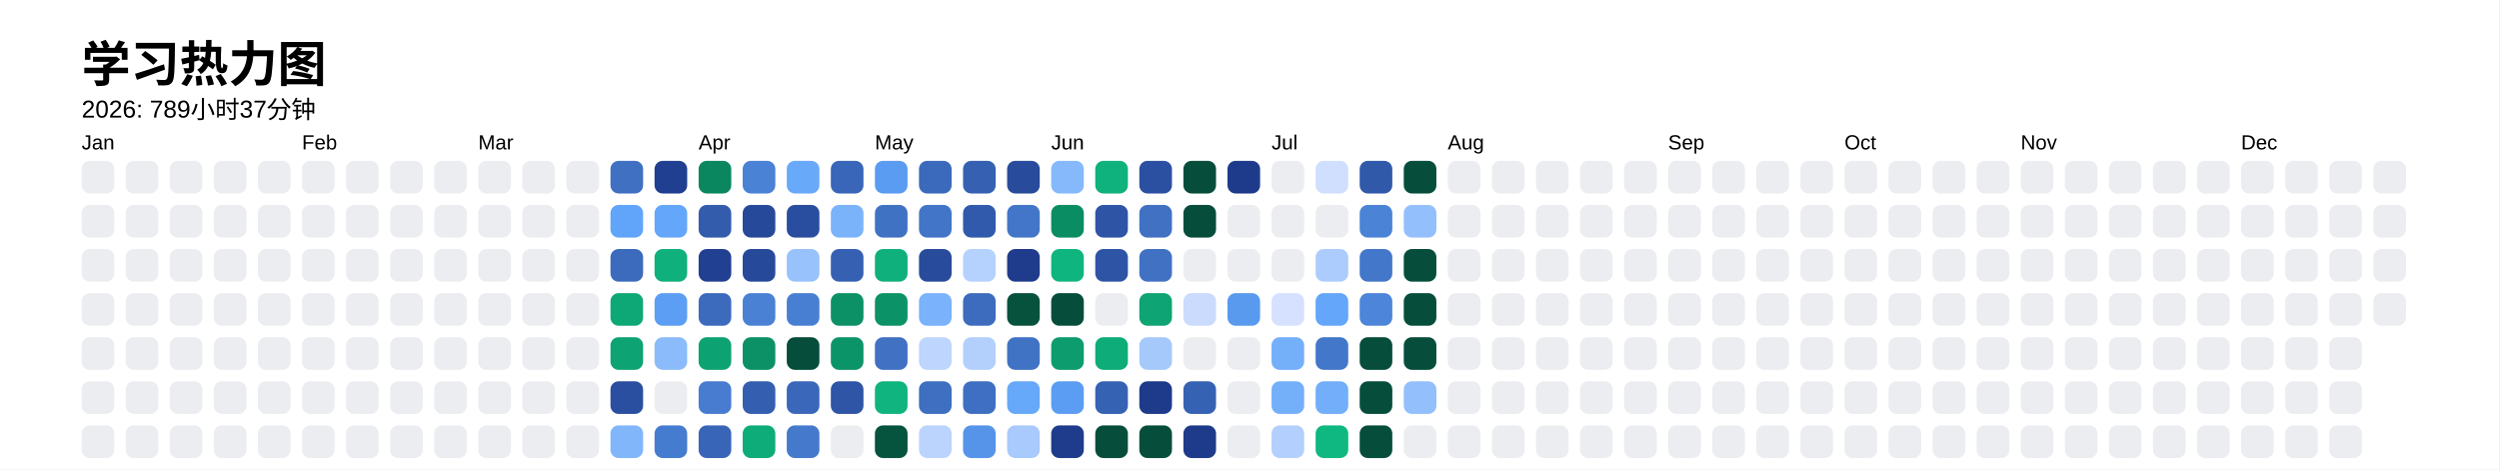
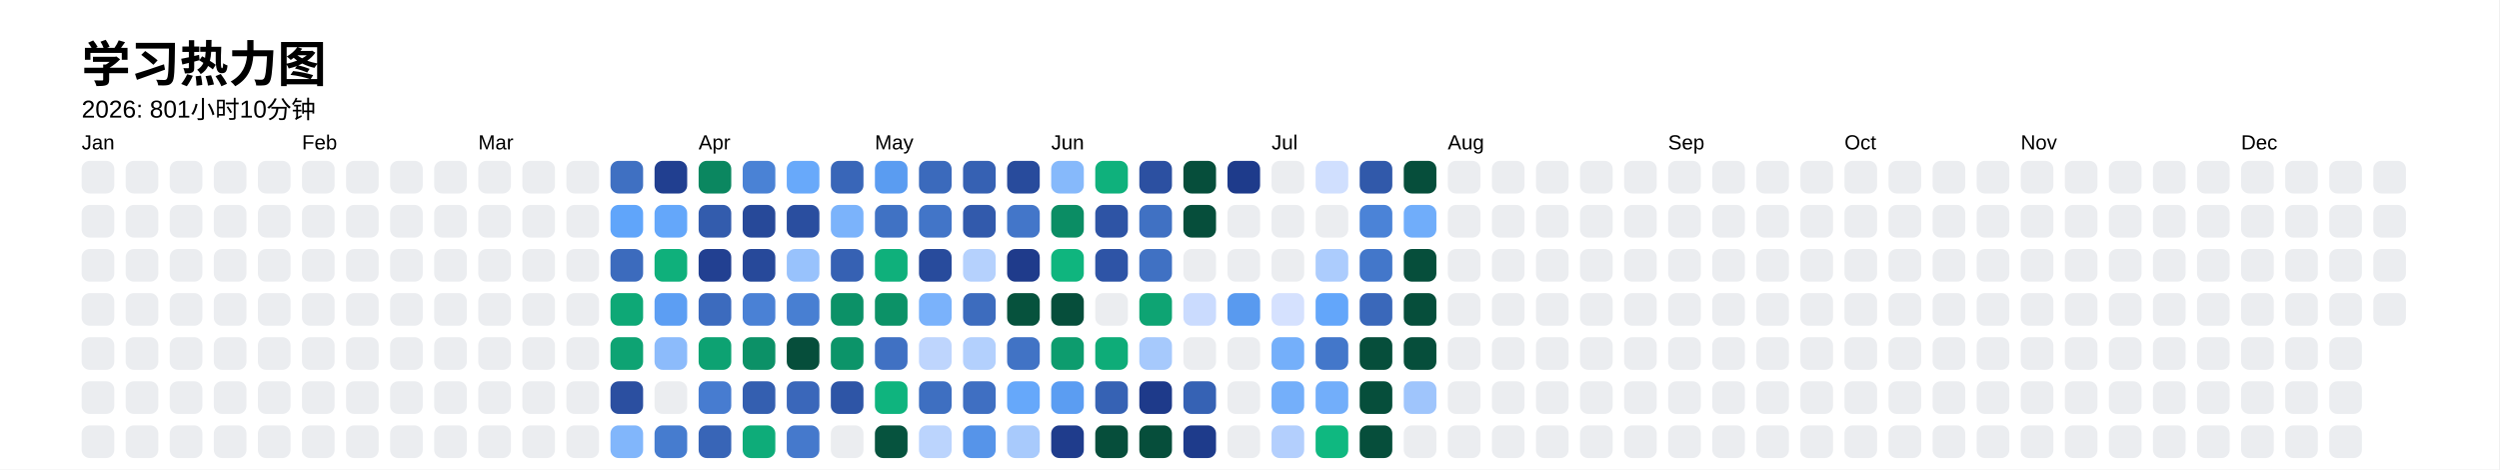
<svg xmlns="http://www.w3.org/2000/svg" style="background-color:white;" baseProfile="full" height="57.5mm" version="1.1" viewBox="0,0,306.2,57.5" width="306.2mm">
  <defs />
  <rect fill="#FFFFFF" height="57.5" width="306.2" x="0" y="0" />
  <text fill="#000000" style="font-size:6px; font-family:Arial; font-weight:bold;" x="10" y="10">学习热力图</text>
-   <text fill="#000000" style="font-size:3px; font-family:Arial;" x="10" y="14.4">2026: 789小时37分钟</text>
+   <text fill="#000000" style="font-size:3px; font-family:Arial;" x="10" y="14.4">2026: 801小时10分钟</text>
  <text fill="#000000" style="font-size:2.5px; font-family:Arial" x="10" y="18.3">Jan</text>
  <rect fill="#ebedf0" height="4" rx="1" ry="1" width="4" x="10" y="19.7" />
  <rect fill="#ebedf0" height="4" rx="1" ry="1" width="4" x="10" y="25.1" />
  <rect fill="#ebedf0" height="4" rx="1" ry="1" width="4" x="10" y="30.5" />
  <rect fill="#ebedf0" height="4" rx="1" ry="1" width="4" x="10" y="35.9" />
  <rect fill="#ebedf0" height="4" rx="1" ry="1" width="4" x="10" y="41.3" />
  <rect fill="#ebedf0" height="4" rx="1" ry="1" width="4" x="10" y="46.7" />
  <rect fill="#ebedf0" height="4" rx="1" ry="1" width="4" x="10" y="52.1" />
  <rect fill="#ebedf0" height="4" rx="1" ry="1" width="4" x="15.4" y="19.7" />
  <rect fill="#ebedf0" height="4" rx="1" ry="1" width="4" x="15.4" y="25.1" />
  <rect fill="#ebedf0" height="4" rx="1" ry="1" width="4" x="15.4" y="30.5" />
  <rect fill="#ebedf0" height="4" rx="1" ry="1" width="4" x="15.4" y="35.9" />
  <rect fill="#ebedf0" height="4" rx="1" ry="1" width="4" x="15.4" y="41.3" />
  <rect fill="#ebedf0" height="4" rx="1" ry="1" width="4" x="15.4" y="46.7" />
  <rect fill="#ebedf0" height="4" rx="1" ry="1" width="4" x="15.4" y="52.1" />
  <rect fill="#ebedf0" height="4" rx="1" ry="1" width="4" x="20.8" y="19.7" />
  <rect fill="#ebedf0" height="4" rx="1" ry="1" width="4" x="20.8" y="25.1" />
  <rect fill="#ebedf0" height="4" rx="1" ry="1" width="4" x="20.8" y="30.5" />
  <rect fill="#ebedf0" height="4" rx="1" ry="1" width="4" x="20.8" y="35.9" />
  <rect fill="#ebedf0" height="4" rx="1" ry="1" width="4" x="20.8" y="41.3" />
  <rect fill="#ebedf0" height="4" rx="1" ry="1" width="4" x="20.8" y="46.7" />
  <rect fill="#ebedf0" height="4" rx="1" ry="1" width="4" x="20.8" y="52.1" />
  <rect fill="#ebedf0" height="4" rx="1" ry="1" width="4" x="26.2" y="19.7" />
  <rect fill="#ebedf0" height="4" rx="1" ry="1" width="4" x="26.2" y="25.1" />
  <rect fill="#ebedf0" height="4" rx="1" ry="1" width="4" x="26.2" y="30.5" />
  <rect fill="#ebedf0" height="4" rx="1" ry="1" width="4" x="26.2" y="35.9" />
  <rect fill="#ebedf0" height="4" rx="1" ry="1" width="4" x="26.2" y="41.3" />
  <rect fill="#ebedf0" height="4" rx="1" ry="1" width="4" x="26.2" y="46.7" />
  <rect fill="#ebedf0" height="4" rx="1" ry="1" width="4" x="26.2" y="52.1" />
  <rect fill="#ebedf0" height="4" rx="1" ry="1" width="4" x="31.6" y="19.7" />
  <rect fill="#ebedf0" height="4" rx="1" ry="1" width="4" x="31.6" y="25.1" />
  <rect fill="#ebedf0" height="4" rx="1" ry="1" width="4" x="31.6" y="30.5" />
  <rect fill="#ebedf0" height="4" rx="1" ry="1" width="4" x="31.6" y="35.9" />
  <rect fill="#ebedf0" height="4" rx="1" ry="1" width="4" x="31.6" y="41.3" />
  <rect fill="#ebedf0" height="4" rx="1" ry="1" width="4" x="31.6" y="46.7" />
  <rect fill="#ebedf0" height="4" rx="1" ry="1" width="4" x="31.6" y="52.1" />
  <text fill="#000000" style="font-size:2.5px; font-family:Arial" x="37.0" y="18.3">Feb</text>
  <rect fill="#ebedf0" height="4" rx="1" ry="1" width="4" x="37.0" y="19.7" />
  <rect fill="#ebedf0" height="4" rx="1" ry="1" width="4" x="37.0" y="25.1" />
  <rect fill="#ebedf0" height="4" rx="1" ry="1" width="4" x="37.0" y="30.5" />
  <rect fill="#ebedf0" height="4" rx="1" ry="1" width="4" x="37.0" y="35.9" />
  <rect fill="#ebedf0" height="4" rx="1" ry="1" width="4" x="37.0" y="41.3" />
  <rect fill="#ebedf0" height="4" rx="1" ry="1" width="4" x="37.0" y="46.7" />
  <rect fill="#ebedf0" height="4" rx="1" ry="1" width="4" x="37.0" y="52.1" />
  <rect fill="#ebedf0" height="4" rx="1" ry="1" width="4" x="42.4" y="19.7" />
  <rect fill="#ebedf0" height="4" rx="1" ry="1" width="4" x="42.4" y="25.1" />
  <rect fill="#ebedf0" height="4" rx="1" ry="1" width="4" x="42.4" y="30.5" />
  <rect fill="#ebedf0" height="4" rx="1" ry="1" width="4" x="42.4" y="35.9" />
  <rect fill="#ebedf0" height="4" rx="1" ry="1" width="4" x="42.4" y="41.3" />
  <rect fill="#ebedf0" height="4" rx="1" ry="1" width="4" x="42.4" y="46.7" />
  <rect fill="#ebedf0" height="4" rx="1" ry="1" width="4" x="42.4" y="52.1" />
  <rect fill="#ebedf0" height="4" rx="1" ry="1" width="4" x="47.8" y="19.7" />
  <rect fill="#ebedf0" height="4" rx="1" ry="1" width="4" x="47.8" y="25.1" />
  <rect fill="#ebedf0" height="4" rx="1" ry="1" width="4" x="47.8" y="30.5" />
  <rect fill="#ebedf0" height="4" rx="1" ry="1" width="4" x="47.8" y="35.9" />
  <rect fill="#ebedf0" height="4" rx="1" ry="1" width="4" x="47.8" y="41.3" />
  <rect fill="#ebedf0" height="4" rx="1" ry="1" width="4" x="47.8" y="46.7" />
  <rect fill="#ebedf0" height="4" rx="1" ry="1" width="4" x="47.8" y="52.1" />
  <rect fill="#ebedf0" height="4" rx="1" ry="1" width="4" x="53.2" y="19.7" />
  <rect fill="#ebedf0" height="4" rx="1" ry="1" width="4" x="53.2" y="25.1" />
  <rect fill="#ebedf0" height="4" rx="1" ry="1" width="4" x="53.2" y="30.5" />
  <rect fill="#ebedf0" height="4" rx="1" ry="1" width="4" x="53.2" y="35.9" />
  <rect fill="#ebedf0" height="4" rx="1" ry="1" width="4" x="53.2" y="41.3" />
  <rect fill="#ebedf0" height="4" rx="1" ry="1" width="4" x="53.2" y="46.7" />
  <rect fill="#ebedf0" height="4" rx="1" ry="1" width="4" x="53.2" y="52.1" />
  <text fill="#000000" style="font-size:2.5px; font-family:Arial" x="58.6" y="18.3">Mar</text>
  <rect fill="#ebedf0" height="4" rx="1" ry="1" width="4" x="58.6" y="19.7" />
  <rect fill="#ebedf0" height="4" rx="1" ry="1" width="4" x="58.6" y="25.1" />
  <rect fill="#ebedf0" height="4" rx="1" ry="1" width="4" x="58.6" y="30.5" />
  <rect fill="#ebedf0" height="4" rx="1" ry="1" width="4" x="58.6" y="35.9" />
  <rect fill="#ebedf0" height="4" rx="1" ry="1" width="4" x="58.6" y="41.3" />
  <rect fill="#ebedf0" height="4" rx="1" ry="1" width="4" x="58.6" y="46.7" />
  <rect fill="#ebedf0" height="4" rx="1" ry="1" width="4" x="58.6" y="52.1" />
  <rect fill="#ebedf0" height="4" rx="1" ry="1" width="4" x="64" y="19.7" />
  <rect fill="#ebedf0" height="4" rx="1" ry="1" width="4" x="64" y="25.1" />
  <rect fill="#ebedf0" height="4" rx="1" ry="1" width="4" x="64" y="30.5" />
  <rect fill="#ebedf0" height="4" rx="1" ry="1" width="4" x="64" y="35.9" />
  <rect fill="#ebedf0" height="4" rx="1" ry="1" width="4" x="64" y="41.3" />
  <rect fill="#ebedf0" height="4" rx="1" ry="1" width="4" x="64" y="46.7" />
  <rect fill="#ebedf0" height="4" rx="1" ry="1" width="4" x="64" y="52.1" />
  <rect fill="#ebedf0" height="4" rx="1" ry="1" width="4" x="69.4" y="19.7" />
  <rect fill="#ebedf0" height="4" rx="1" ry="1" width="4" x="69.4" y="25.1" />
  <rect fill="#ebedf0" height="4" rx="1" ry="1" width="4" x="69.4" y="30.5" />
  <rect fill="#ebedf0" height="4" rx="1" ry="1" width="4" x="69.4" y="35.9" />
  <rect fill="#ebedf0" height="4" rx="1" ry="1" width="4" x="69.4" y="41.3" />
  <rect fill="#ebedf0" height="4" rx="1" ry="1" width="4" x="69.4" y="46.7" />
  <rect fill="#ebedf0" height="4" rx="1" ry="1" width="4" x="69.4" y="52.1" />
  <rect fill="#3f70c2" height="4" rx="1" ry="1" width="4" x="74.8" y="19.7" />
  <rect fill="#60a5fa" height="4" rx="1" ry="1" width="4" x="74.8" y="25.1" />
  <rect fill="#3c6bbd" height="4" rx="1" ry="1" width="4" x="74.8" y="30.5" />
  <rect fill="#0ea876" height="4" rx="1" ry="1" width="4" x="74.8" y="35.9" />
  <rect fill="#0ea373" height="4" rx="1" ry="1" width="4" x="74.8" y="41.3" />
  <rect fill="#2b4fa0" height="4" rx="1" ry="1" width="4" x="74.8" y="46.7" />
  <rect fill="#81b6fb" height="4" rx="1" ry="1" width="4" x="74.8" y="52.1" />
  <rect fill="#213f90" height="4" rx="1" ry="1" width="4" x="80.2" y="19.7" />
  <rect fill="#64a7fa" height="4" rx="1" ry="1" width="4" x="80.2" y="25.1" />
  <rect fill="#0fb07b" height="4" rx="1" ry="1" width="4" x="80.2" y="30.5" />
  <rect fill="#5c9ef3" height="4" rx="1" ry="1" width="4" x="80.2" y="35.9" />
  <rect fill="#8cbbfb" height="4" rx="1" ry="1" width="4" x="80.2" y="41.3" />
  <rect fill="#ebedf0" height="4" rx="1" ry="1" width="4" x="80.2" y="46.7" />
  <rect fill="#467ccf" height="4" rx="1" ry="1" width="4" x="80.2" y="52.1" />
  <text fill="#000000" style="font-size:2.5px; font-family:Arial" x="85.6" y="18.3">Apr</text>
  <rect fill="#0b8760" height="4" rx="1" ry="1" width="4" x="85.6" y="19.7" />
  <rect fill="#335cad" height="4" rx="1" ry="1" width="4" x="85.6" y="25.1" />
  <rect fill="#224091" height="4" rx="1" ry="1" width="4" x="85.6" y="30.5" />
  <rect fill="#3c6bbe" height="4" rx="1" ry="1" width="4" x="85.6" y="35.9" />
  <rect fill="#0da272" height="4" rx="1" ry="1" width="4" x="85.6" y="41.3" />
  <rect fill="#477cd0" height="4" rx="1" ry="1" width="4" x="85.6" y="46.7" />
  <rect fill="#3865b7" height="4" rx="1" ry="1" width="4" x="85.6" y="52.1" />
  <rect fill="#4a82d5" height="4" rx="1" ry="1" width="4" x="91" y="19.7" />
  <rect fill="#274999" height="4" rx="1" ry="1" width="4" x="91" y="25.1" />
  <rect fill="#27499a" height="4" rx="1" ry="1" width="4" x="91" y="30.5" />
  <rect fill="#4a81d5" height="4" rx="1" ry="1" width="4" x="91" y="35.9" />
  <rect fill="#0c9167" height="4" rx="1" ry="1" width="4" x="91" y="41.3" />
  <rect fill="#345fb0" height="4" rx="1" ry="1" width="4" x="91" y="46.7" />
  <rect fill="#0eac79" height="4" rx="1" ry="1" width="4" x="91" y="52.1" />
  <rect fill="#68a9fa" height="4" rx="1" ry="1" width="4" x="96.4" y="19.7" />
  <rect fill="#2a4e9f" height="4" rx="1" ry="1" width="4" x="96.4" y="25.1" />
  <rect fill="#98c2fc" height="4" rx="1" ry="1" width="4" x="96.4" y="30.5" />
  <rect fill="#487fd2" height="4" rx="1" ry="1" width="4" x="96.4" y="35.9" />
  <rect fill="#064e3b" height="4" rx="1" ry="1" width="4" x="96.4" y="41.3" />
  <rect fill="#3a67ba" height="4" rx="1" ry="1" width="4" x="96.4" y="46.7" />
  <rect fill="#4579cc" height="4" rx="1" ry="1" width="4" x="96.4" y="52.1" />
  <rect fill="#3966b8" height="4" rx="1" ry="1" width="4" x="101.8" y="19.7" />
  <rect fill="#7bb3fb" height="4" rx="1" ry="1" width="4" x="101.8" y="25.1" />
  <rect fill="#3661b3" height="4" rx="1" ry="1" width="4" x="101.8" y="30.5" />
  <rect fill="#0c9167" height="4" rx="1" ry="1" width="4" x="101.8" y="35.9" />
  <rect fill="#0c9469" height="4" rx="1" ry="1" width="4" x="101.8" y="41.3" />
  <rect fill="#2e55a6" height="4" rx="1" ry="1" width="4" x="101.8" y="46.7" />
  <rect fill="#ebedf0" height="4" rx="1" ry="1" width="4" x="101.8" y="52.1" />
  <text fill="#000000" style="font-size:2.5px; font-family:Arial" x="107.2" y="18.3">May</text>
  <rect fill="#5a9cf1" height="4" rx="1" ry="1" width="4" x="107.2" y="19.7" />
  <rect fill="#4072c4" height="4" rx="1" ry="1" width="4" x="107.2" y="25.1" />
  <rect fill="#0fb07b" height="4" rx="1" ry="1" width="4" x="107.2" y="30.5" />
  <rect fill="#0c9267" height="4" rx="1" ry="1" width="4" x="107.2" y="35.9" />
  <rect fill="#4071c3" height="4" rx="1" ry="1" width="4" x="107.2" y="41.3" />
  <rect fill="#0fb47e" height="4" rx="1" ry="1" width="4" x="107.2" y="46.7" />
  <rect fill="#06533e" height="4" rx="1" ry="1" width="4" x="107.2" y="52.1" />
  <rect fill="#3b6abc" height="4" rx="1" ry="1" width="4" x="112.6" y="19.7" />
  <rect fill="#4275c8" height="4" rx="1" ry="1" width="4" x="112.6" y="25.1" />
  <rect fill="#284b9c" height="4" rx="1" ry="1" width="4" x="112.6" y="30.5" />
  <rect fill="#7ab2fb" height="4" rx="1" ry="1" width="4" x="112.6" y="35.9" />
  <rect fill="#bed5fd" height="4" rx="1" ry="1" width="4" x="112.6" y="41.3" />
  <rect fill="#3e6fc1" height="4" rx="1" ry="1" width="4" x="112.6" y="46.7" />
  <rect fill="#bbd4fd" height="4" rx="1" ry="1" width="4" x="112.6" y="52.1" />
  <rect fill="#3661b3" height="4" rx="1" ry="1" width="4" x="118" y="19.7" />
  <rect fill="#325aac" height="4" rx="1" ry="1" width="4" x="118" y="25.1" />
  <rect fill="#b5d1fd" height="4" rx="1" ry="1" width="4" x="118" y="30.5" />
  <rect fill="#3d6cbe" height="4" rx="1" ry="1" width="4" x="118" y="35.9" />
  <rect fill="#b3d0fd" height="4" rx="1" ry="1" width="4" x="118" y="41.3" />
  <rect fill="#3f6fc2" height="4" rx="1" ry="1" width="4" x="118" y="46.7" />
  <rect fill="#5694e9" height="4" rx="1" ry="1" width="4" x="118" y="52.1" />
  <rect fill="#284b9c" height="4" rx="1" ry="1" width="4" x="123.4" y="19.7" />
  <rect fill="#4376c9" height="4" rx="1" ry="1" width="4" x="123.4" y="25.1" />
  <rect fill="#1f3b8b" height="4" rx="1" ry="1" width="4" x="123.4" y="30.5" />
  <rect fill="#06523d" height="4" rx="1" ry="1" width="4" x="123.4" y="35.9" />
  <rect fill="#4173c5" height="4" rx="1" ry="1" width="4" x="123.4" y="41.3" />
  <rect fill="#66a8fa" height="4" rx="1" ry="1" width="4" x="123.4" y="46.7" />
  <rect fill="#a8cafc" height="4" rx="1" ry="1" width="4" x="123.4" y="52.1" />
  <text fill="#000000" style="font-size:2.5px; font-family:Arial" x="128.8" y="18.3">Jun</text>
  <rect fill="#86b9fb" height="4" rx="1" ry="1" width="4" x="128.8" y="19.7" />
  <rect fill="#0b8d64" height="4" rx="1" ry="1" width="4" x="128.8" y="25.1" />
  <rect fill="#0fb57e" height="4" rx="1" ry="1" width="4" x="128.8" y="30.5" />
  <rect fill="#064e3b" height="4" rx="1" ry="1" width="4" x="128.8" y="35.9" />
  <rect fill="#0d9c6e" height="4" rx="1" ry="1" width="4" x="128.8" y="41.3" />
  <rect fill="#5b9df2" height="4" rx="1" ry="1" width="4" x="128.8" y="46.7" />
  <rect fill="#1f3c8c" height="4" rx="1" ry="1" width="4" x="128.8" y="52.1" />
  <rect fill="#0fb17c" height="4" rx="1" ry="1" width="4" x="134.2" y="19.7" />
  <rect fill="#2e54a5" height="4" rx="1" ry="1" width="4" x="134.2" y="25.1" />
  <rect fill="#2e54a6" height="4" rx="1" ry="1" width="4" x="134.2" y="30.5" />
  <rect fill="#ebedf0" height="4" rx="1" ry="1" width="4" x="134.2" y="35.9" />
  <rect fill="#0eac78" height="4" rx="1" ry="1" width="4" x="134.2" y="41.3" />
  <rect fill="#3662b4" height="4" rx="1" ry="1" width="4" x="134.2" y="46.7" />
  <rect fill="#064e3b" height="4" rx="1" ry="1" width="4" x="134.2" y="52.1" />
  <rect fill="#2c50a1" height="4" rx="1" ry="1" width="4" x="139.6" y="19.7" />
  <rect fill="#4071c3" height="4" rx="1" ry="1" width="4" x="139.6" y="25.1" />
  <rect fill="#4071c3" height="4" rx="1" ry="1" width="4" x="139.6" y="30.5" />
  <rect fill="#0ea473" height="4" rx="1" ry="1" width="4" x="139.6" y="35.9" />
  <rect fill="#a6c9fc" height="4" rx="1" ry="1" width="4" x="139.6" y="41.3" />
  <rect fill="#1e3a8a" height="4" rx="1" ry="1" width="4" x="139.6" y="46.7" />
  <rect fill="#064e3b" height="4" rx="1" ry="1" width="4" x="139.6" y="52.1" />
  <rect fill="#064e3b" height="4" rx="1" ry="1" width="4" x="145" y="19.7" />
  <rect fill="#064e3b" height="4" rx="1" ry="1" width="4" x="145" y="25.1" />
  <rect fill="#ebedf0" height="4" rx="1" ry="1" width="4" x="145" y="30.5" />
  <rect fill="#cadbfe" height="4" rx="1" ry="1" width="4" x="145" y="35.9" />
  <rect fill="#ebedf0" height="4" rx="1" ry="1" width="4" x="145" y="41.3" />
  <rect fill="#3662b4" height="4" rx="1" ry="1" width="4" x="145" y="46.7" />
  <rect fill="#1e3b8b" height="4" rx="1" ry="1" width="4" x="145" y="52.1" />
  <rect fill="#1e3b8b" height="4" rx="1" ry="1" width="4" x="150.4" y="19.7" />
  <rect fill="#ebedf0" height="4" rx="1" ry="1" width="4" x="150.4" y="25.1" />
  <rect fill="#ebedf0" height="4" rx="1" ry="1" width="4" x="150.4" y="30.5" />
  <rect fill="#599aef" height="4" rx="1" ry="1" width="4" x="150.4" y="35.9" />
  <rect fill="#ebedf0" height="4" rx="1" ry="1" width="4" x="150.4" y="41.3" />
  <rect fill="#ebedf0" height="4" rx="1" ry="1" width="4" x="150.4" y="46.7" />
  <rect fill="#ebedf0" height="4" rx="1" ry="1" width="4" x="150.4" y="52.1" />
  <text fill="#000000" style="font-size:2.5px; font-family:Arial" x="155.8" y="18.3">Jul</text>
  <rect fill="#ebedf0" height="4" rx="1" ry="1" width="4" x="155.8" y="19.7" />
  <rect fill="#ebedf0" height="4" rx="1" ry="1" width="4" x="155.8" y="25.1" />
  <rect fill="#ebedf0" height="4" rx="1" ry="1" width="4" x="155.8" y="30.5" />
  <rect fill="#d5e1fe" height="4" rx="1" ry="1" width="4" x="155.8" y="35.9" />
  <rect fill="#74affa" height="4" rx="1" ry="1" width="4" x="155.8" y="41.3" />
  <rect fill="#74affa" height="4" rx="1" ry="1" width="4" x="155.8" y="46.7" />
  <rect fill="#b3cffd" height="4" rx="1" ry="1" width="4" x="155.8" y="52.1" />
  <rect fill="#d0dffe" height="4" rx="1" ry="1" width="4" x="161.2" y="19.7" />
  <rect fill="#ebedf0" height="4" rx="1" ry="1" width="4" x="161.2" y="25.1" />
  <rect fill="#acccfd" height="4" rx="1" ry="1" width="4" x="161.2" y="30.5" />
  <rect fill="#63a6fa" height="4" rx="1" ry="1" width="4" x="161.2" y="35.9" />
  <rect fill="#4377ca" height="4" rx="1" ry="1" width="4" x="161.2" y="41.3" />
  <rect fill="#72aefa" height="4" rx="1" ry="1" width="4" x="161.2" y="46.7" />
  <rect fill="#0fb880" height="4" rx="1" ry="1" width="4" x="161.2" y="52.1" />
  <rect fill="#3159aa" height="4" rx="1" ry="1" width="4" x="166.6" y="19.7" />
  <rect fill="#4b83d7" height="4" rx="1" ry="1" width="4" x="166.6" y="25.1" />
  <rect fill="#4377ca" height="4" rx="1" ry="1" width="4" x="166.6" y="30.5" />
-   <rect fill="#4c85d9" height="4" rx="1" ry="1" width="4" x="166.6" y="35.9" />
+   <rect fill="#3a68ba" height="4" rx="1" ry="1" width="4" x="166.6" y="35.9" />
  <rect fill="#064e3b" height="4" rx="1" ry="1" width="4" x="166.6" y="41.3" />
  <rect fill="#064e3b" height="4" rx="1" ry="1" width="4" x="166.6" y="46.7" />
  <rect fill="#064e3b" height="4" rx="1" ry="1" width="4" x="166.6" y="52.1" />
  <rect fill="#064e3b" height="4" rx="1" ry="1" width="4" x="172" y="19.7" />
-   <rect fill="#93bffc" height="4" rx="1" ry="1" width="4" x="172" y="25.1" />
+   <rect fill="#70adfa" height="4" rx="1" ry="1" width="4" x="172" y="25.1" />
  <rect fill="#064e3b" height="4" rx="1" ry="1" width="4" x="172" y="30.5" />
  <rect fill="#064e3b" height="4" rx="1" ry="1" width="4" x="172" y="35.9" />
  <rect fill="#064e3b" height="4" rx="1" ry="1" width="4" x="172" y="41.3" />
-   <rect fill="#93bffc" height="4" rx="1" ry="1" width="4" x="172" y="46.7" />
+   <rect fill="#9fc5fc" height="4" rx="1" ry="1" width="4" x="172" y="46.7" />
  <rect fill="#ebedf0" height="4" rx="1" ry="1" width="4" x="172" y="52.1" />
  <text fill="#000000" style="font-size:2.5px; font-family:Arial" x="177.4" y="18.3">Aug</text>
  <rect fill="#ebedf0" height="4" rx="1" ry="1" width="4" x="177.4" y="19.7" />
  <rect fill="#ebedf0" height="4" rx="1" ry="1" width="4" x="177.4" y="25.1" />
  <rect fill="#ebedf0" height="4" rx="1" ry="1" width="4" x="177.4" y="30.5" />
  <rect fill="#ebedf0" height="4" rx="1" ry="1" width="4" x="177.4" y="35.9" />
  <rect fill="#ebedf0" height="4" rx="1" ry="1" width="4" x="177.4" y="41.3" />
  <rect fill="#ebedf0" height="4" rx="1" ry="1" width="4" x="177.4" y="46.7" />
  <rect fill="#ebedf0" height="4" rx="1" ry="1" width="4" x="177.4" y="52.1" />
  <rect fill="#ebedf0" height="4" rx="1" ry="1" width="4" x="182.8" y="19.7" />
  <rect fill="#ebedf0" height="4" rx="1" ry="1" width="4" x="182.8" y="25.1" />
  <rect fill="#ebedf0" height="4" rx="1" ry="1" width="4" x="182.8" y="30.5" />
  <rect fill="#ebedf0" height="4" rx="1" ry="1" width="4" x="182.8" y="35.9" />
  <rect fill="#ebedf0" height="4" rx="1" ry="1" width="4" x="182.8" y="41.3" />
  <rect fill="#ebedf0" height="4" rx="1" ry="1" width="4" x="182.8" y="46.7" />
  <rect fill="#ebedf0" height="4" rx="1" ry="1" width="4" x="182.8" y="52.1" />
  <rect fill="#ebedf0" height="4" rx="1" ry="1" width="4" x="188.2" y="19.7" />
  <rect fill="#ebedf0" height="4" rx="1" ry="1" width="4" x="188.2" y="25.1" />
  <rect fill="#ebedf0" height="4" rx="1" ry="1" width="4" x="188.2" y="30.5" />
  <rect fill="#ebedf0" height="4" rx="1" ry="1" width="4" x="188.2" y="35.9" />
  <rect fill="#ebedf0" height="4" rx="1" ry="1" width="4" x="188.2" y="41.3" />
  <rect fill="#ebedf0" height="4" rx="1" ry="1" width="4" x="188.2" y="46.7" />
  <rect fill="#ebedf0" height="4" rx="1" ry="1" width="4" x="188.2" y="52.1" />
  <rect fill="#ebedf0" height="4" rx="1" ry="1" width="4" x="193.6" y="19.7" />
  <rect fill="#ebedf0" height="4" rx="1" ry="1" width="4" x="193.6" y="25.1" />
  <rect fill="#ebedf0" height="4" rx="1" ry="1" width="4" x="193.6" y="30.5" />
  <rect fill="#ebedf0" height="4" rx="1" ry="1" width="4" x="193.6" y="35.9" />
  <rect fill="#ebedf0" height="4" rx="1" ry="1" width="4" x="193.6" y="41.3" />
  <rect fill="#ebedf0" height="4" rx="1" ry="1" width="4" x="193.6" y="46.7" />
  <rect fill="#ebedf0" height="4" rx="1" ry="1" width="4" x="193.6" y="52.1" />
  <rect fill="#ebedf0" height="4" rx="1" ry="1" width="4" x="199" y="19.7" />
  <rect fill="#ebedf0" height="4" rx="1" ry="1" width="4" x="199" y="25.1" />
  <rect fill="#ebedf0" height="4" rx="1" ry="1" width="4" x="199" y="30.5" />
  <rect fill="#ebedf0" height="4" rx="1" ry="1" width="4" x="199" y="35.9" />
  <rect fill="#ebedf0" height="4" rx="1" ry="1" width="4" x="199" y="41.3" />
  <rect fill="#ebedf0" height="4" rx="1" ry="1" width="4" x="199" y="46.7" />
  <rect fill="#ebedf0" height="4" rx="1" ry="1" width="4" x="199" y="52.1" />
  <text fill="#000000" style="font-size:2.5px; font-family:Arial" x="204.4" y="18.3">Sep</text>
  <rect fill="#ebedf0" height="4" rx="1" ry="1" width="4" x="204.4" y="19.7" />
  <rect fill="#ebedf0" height="4" rx="1" ry="1" width="4" x="204.4" y="25.1" />
  <rect fill="#ebedf0" height="4" rx="1" ry="1" width="4" x="204.4" y="30.5" />
  <rect fill="#ebedf0" height="4" rx="1" ry="1" width="4" x="204.4" y="35.9" />
  <rect fill="#ebedf0" height="4" rx="1" ry="1" width="4" x="204.4" y="41.3" />
  <rect fill="#ebedf0" height="4" rx="1" ry="1" width="4" x="204.4" y="46.7" />
  <rect fill="#ebedf0" height="4" rx="1" ry="1" width="4" x="204.4" y="52.1" />
  <rect fill="#ebedf0" height="4" rx="1" ry="1" width="4" x="209.8" y="19.7" />
  <rect fill="#ebedf0" height="4" rx="1" ry="1" width="4" x="209.8" y="25.1" />
  <rect fill="#ebedf0" height="4" rx="1" ry="1" width="4" x="209.8" y="30.5" />
  <rect fill="#ebedf0" height="4" rx="1" ry="1" width="4" x="209.8" y="35.9" />
  <rect fill="#ebedf0" height="4" rx="1" ry="1" width="4" x="209.8" y="41.3" />
  <rect fill="#ebedf0" height="4" rx="1" ry="1" width="4" x="209.8" y="46.7" />
  <rect fill="#ebedf0" height="4" rx="1" ry="1" width="4" x="209.8" y="52.1" />
  <rect fill="#ebedf0" height="4" rx="1" ry="1" width="4" x="215.2" y="19.7" />
  <rect fill="#ebedf0" height="4" rx="1" ry="1" width="4" x="215.2" y="25.1" />
  <rect fill="#ebedf0" height="4" rx="1" ry="1" width="4" x="215.2" y="30.5" />
  <rect fill="#ebedf0" height="4" rx="1" ry="1" width="4" x="215.2" y="35.9" />
  <rect fill="#ebedf0" height="4" rx="1" ry="1" width="4" x="215.2" y="41.3" />
  <rect fill="#ebedf0" height="4" rx="1" ry="1" width="4" x="215.2" y="46.7" />
  <rect fill="#ebedf0" height="4" rx="1" ry="1" width="4" x="215.2" y="52.1" />
  <rect fill="#ebedf0" height="4" rx="1" ry="1" width="4" x="220.6" y="19.7" />
  <rect fill="#ebedf0" height="4" rx="1" ry="1" width="4" x="220.6" y="25.1" />
  <rect fill="#ebedf0" height="4" rx="1" ry="1" width="4" x="220.6" y="30.5" />
  <rect fill="#ebedf0" height="4" rx="1" ry="1" width="4" x="220.6" y="35.9" />
  <rect fill="#ebedf0" height="4" rx="1" ry="1" width="4" x="220.6" y="41.3" />
  <rect fill="#ebedf0" height="4" rx="1" ry="1" width="4" x="220.6" y="46.7" />
  <rect fill="#ebedf0" height="4" rx="1" ry="1" width="4" x="220.6" y="52.1" />
  <text fill="#000000" style="font-size:2.5px; font-family:Arial" x="226" y="18.3">Oct</text>
  <rect fill="#ebedf0" height="4" rx="1" ry="1" width="4" x="226" y="19.7" />
  <rect fill="#ebedf0" height="4" rx="1" ry="1" width="4" x="226" y="25.1" />
  <rect fill="#ebedf0" height="4" rx="1" ry="1" width="4" x="226" y="30.5" />
  <rect fill="#ebedf0" height="4" rx="1" ry="1" width="4" x="226" y="35.9" />
  <rect fill="#ebedf0" height="4" rx="1" ry="1" width="4" x="226" y="41.3" />
  <rect fill="#ebedf0" height="4" rx="1" ry="1" width="4" x="226" y="46.7" />
  <rect fill="#ebedf0" height="4" rx="1" ry="1" width="4" x="226" y="52.1" />
  <rect fill="#ebedf0" height="4" rx="1" ry="1" width="4" x="231.4" y="19.7" />
  <rect fill="#ebedf0" height="4" rx="1" ry="1" width="4" x="231.4" y="25.1" />
  <rect fill="#ebedf0" height="4" rx="1" ry="1" width="4" x="231.4" y="30.5" />
  <rect fill="#ebedf0" height="4" rx="1" ry="1" width="4" x="231.4" y="35.9" />
  <rect fill="#ebedf0" height="4" rx="1" ry="1" width="4" x="231.4" y="41.3" />
  <rect fill="#ebedf0" height="4" rx="1" ry="1" width="4" x="231.4" y="46.7" />
  <rect fill="#ebedf0" height="4" rx="1" ry="1" width="4" x="231.4" y="52.1" />
  <rect fill="#ebedf0" height="4" rx="1" ry="1" width="4" x="236.8" y="19.7" />
  <rect fill="#ebedf0" height="4" rx="1" ry="1" width="4" x="236.8" y="25.1" />
  <rect fill="#ebedf0" height="4" rx="1" ry="1" width="4" x="236.8" y="30.5" />
  <rect fill="#ebedf0" height="4" rx="1" ry="1" width="4" x="236.8" y="35.9" />
  <rect fill="#ebedf0" height="4" rx="1" ry="1" width="4" x="236.8" y="41.3" />
  <rect fill="#ebedf0" height="4" rx="1" ry="1" width="4" x="236.8" y="46.7" />
  <rect fill="#ebedf0" height="4" rx="1" ry="1" width="4" x="236.8" y="52.1" />
  <rect fill="#ebedf0" height="4" rx="1" ry="1" width="4" x="242.2" y="19.7" />
  <rect fill="#ebedf0" height="4" rx="1" ry="1" width="4" x="242.2" y="25.1" />
  <rect fill="#ebedf0" height="4" rx="1" ry="1" width="4" x="242.2" y="30.5" />
  <rect fill="#ebedf0" height="4" rx="1" ry="1" width="4" x="242.2" y="35.9" />
  <rect fill="#ebedf0" height="4" rx="1" ry="1" width="4" x="242.2" y="41.3" />
  <rect fill="#ebedf0" height="4" rx="1" ry="1" width="4" x="242.2" y="46.7" />
  <rect fill="#ebedf0" height="4" rx="1" ry="1" width="4" x="242.2" y="52.1" />
  <text fill="#000000" style="font-size:2.5px; font-family:Arial" x="247.6" y="18.3">Nov</text>
  <rect fill="#ebedf0" height="4" rx="1" ry="1" width="4" x="247.6" y="19.7" />
  <rect fill="#ebedf0" height="4" rx="1" ry="1" width="4" x="247.6" y="25.1" />
  <rect fill="#ebedf0" height="4" rx="1" ry="1" width="4" x="247.6" y="30.5" />
  <rect fill="#ebedf0" height="4" rx="1" ry="1" width="4" x="247.6" y="35.9" />
  <rect fill="#ebedf0" height="4" rx="1" ry="1" width="4" x="247.6" y="41.3" />
  <rect fill="#ebedf0" height="4" rx="1" ry="1" width="4" x="247.6" y="46.7" />
  <rect fill="#ebedf0" height="4" rx="1" ry="1" width="4" x="247.6" y="52.1" />
  <rect fill="#ebedf0" height="4" rx="1" ry="1" width="4" x="253" y="19.7" />
  <rect fill="#ebedf0" height="4" rx="1" ry="1" width="4" x="253" y="25.1" />
  <rect fill="#ebedf0" height="4" rx="1" ry="1" width="4" x="253" y="30.5" />
  <rect fill="#ebedf0" height="4" rx="1" ry="1" width="4" x="253" y="35.9" />
  <rect fill="#ebedf0" height="4" rx="1" ry="1" width="4" x="253" y="41.3" />
  <rect fill="#ebedf0" height="4" rx="1" ry="1" width="4" x="253" y="46.7" />
  <rect fill="#ebedf0" height="4" rx="1" ry="1" width="4" x="253" y="52.1" />
  <rect fill="#ebedf0" height="4" rx="1" ry="1" width="4" x="258.4" y="19.7" />
  <rect fill="#ebedf0" height="4" rx="1" ry="1" width="4" x="258.4" y="25.1" />
  <rect fill="#ebedf0" height="4" rx="1" ry="1" width="4" x="258.4" y="30.5" />
  <rect fill="#ebedf0" height="4" rx="1" ry="1" width="4" x="258.4" y="35.9" />
  <rect fill="#ebedf0" height="4" rx="1" ry="1" width="4" x="258.4" y="41.3" />
  <rect fill="#ebedf0" height="4" rx="1" ry="1" width="4" x="258.4" y="46.7" />
  <rect fill="#ebedf0" height="4" rx="1" ry="1" width="4" x="258.4" y="52.1" />
  <rect fill="#ebedf0" height="4" rx="1" ry="1" width="4" x="263.8" y="19.7" />
  <rect fill="#ebedf0" height="4" rx="1" ry="1" width="4" x="263.8" y="25.1" />
  <rect fill="#ebedf0" height="4" rx="1" ry="1" width="4" x="263.8" y="30.5" />
  <rect fill="#ebedf0" height="4" rx="1" ry="1" width="4" x="263.8" y="35.9" />
  <rect fill="#ebedf0" height="4" rx="1" ry="1" width="4" x="263.8" y="41.3" />
  <rect fill="#ebedf0" height="4" rx="1" ry="1" width="4" x="263.8" y="46.7" />
  <rect fill="#ebedf0" height="4" rx="1" ry="1" width="4" x="263.8" y="52.1" />
  <rect fill="#ebedf0" height="4" rx="1" ry="1" width="4" x="269.2" y="19.7" />
  <rect fill="#ebedf0" height="4" rx="1" ry="1" width="4" x="269.2" y="25.1" />
  <rect fill="#ebedf0" height="4" rx="1" ry="1" width="4" x="269.2" y="30.5" />
  <rect fill="#ebedf0" height="4" rx="1" ry="1" width="4" x="269.2" y="35.9" />
  <rect fill="#ebedf0" height="4" rx="1" ry="1" width="4" x="269.2" y="41.3" />
  <rect fill="#ebedf0" height="4" rx="1" ry="1" width="4" x="269.2" y="46.7" />
  <rect fill="#ebedf0" height="4" rx="1" ry="1" width="4" x="269.2" y="52.1" />
  <text fill="#000000" style="font-size:2.5px; font-family:Arial" x="274.6" y="18.3">Dec</text>
  <rect fill="#ebedf0" height="4" rx="1" ry="1" width="4" x="274.6" y="19.7" />
  <rect fill="#ebedf0" height="4" rx="1" ry="1" width="4" x="274.6" y="25.1" />
  <rect fill="#ebedf0" height="4" rx="1" ry="1" width="4" x="274.6" y="30.5" />
  <rect fill="#ebedf0" height="4" rx="1" ry="1" width="4" x="274.6" y="35.9" />
  <rect fill="#ebedf0" height="4" rx="1" ry="1" width="4" x="274.6" y="41.3" />
  <rect fill="#ebedf0" height="4" rx="1" ry="1" width="4" x="274.6" y="46.7" />
  <rect fill="#ebedf0" height="4" rx="1" ry="1" width="4" x="274.6" y="52.1" />
  <rect fill="#ebedf0" height="4" rx="1" ry="1" width="4" x="280" y="19.7" />
  <rect fill="#ebedf0" height="4" rx="1" ry="1" width="4" x="280" y="25.1" />
  <rect fill="#ebedf0" height="4" rx="1" ry="1" width="4" x="280" y="30.5" />
  <rect fill="#ebedf0" height="4" rx="1" ry="1" width="4" x="280" y="35.9" />
  <rect fill="#ebedf0" height="4" rx="1" ry="1" width="4" x="280" y="41.3" />
  <rect fill="#ebedf0" height="4" rx="1" ry="1" width="4" x="280" y="46.7" />
  <rect fill="#ebedf0" height="4" rx="1" ry="1" width="4" x="280" y="52.1" />
  <rect fill="#ebedf0" height="4" rx="1" ry="1" width="4" x="285.4" y="19.7" />
  <rect fill="#ebedf0" height="4" rx="1" ry="1" width="4" x="285.4" y="25.1" />
  <rect fill="#ebedf0" height="4" rx="1" ry="1" width="4" x="285.4" y="30.5" />
  <rect fill="#ebedf0" height="4" rx="1" ry="1" width="4" x="285.4" y="35.9" />
  <rect fill="#ebedf0" height="4" rx="1" ry="1" width="4" x="285.4" y="41.3" />
  <rect fill="#ebedf0" height="4" rx="1" ry="1" width="4" x="285.4" y="46.7" />
  <rect fill="#ebedf0" height="4" rx="1" ry="1" width="4" x="285.4" y="52.1" />
  <rect fill="#ebedf0" height="4" rx="1" ry="1" width="4" x="290.8" y="19.7" />
  <rect fill="#ebedf0" height="4" rx="1" ry="1" width="4" x="290.8" y="25.1" />
  <rect fill="#ebedf0" height="4" rx="1" ry="1" width="4" x="290.8" y="30.5" />
  <rect fill="#ebedf0" height="4" rx="1" ry="1" width="4" x="290.8" y="35.9" />
</svg>
